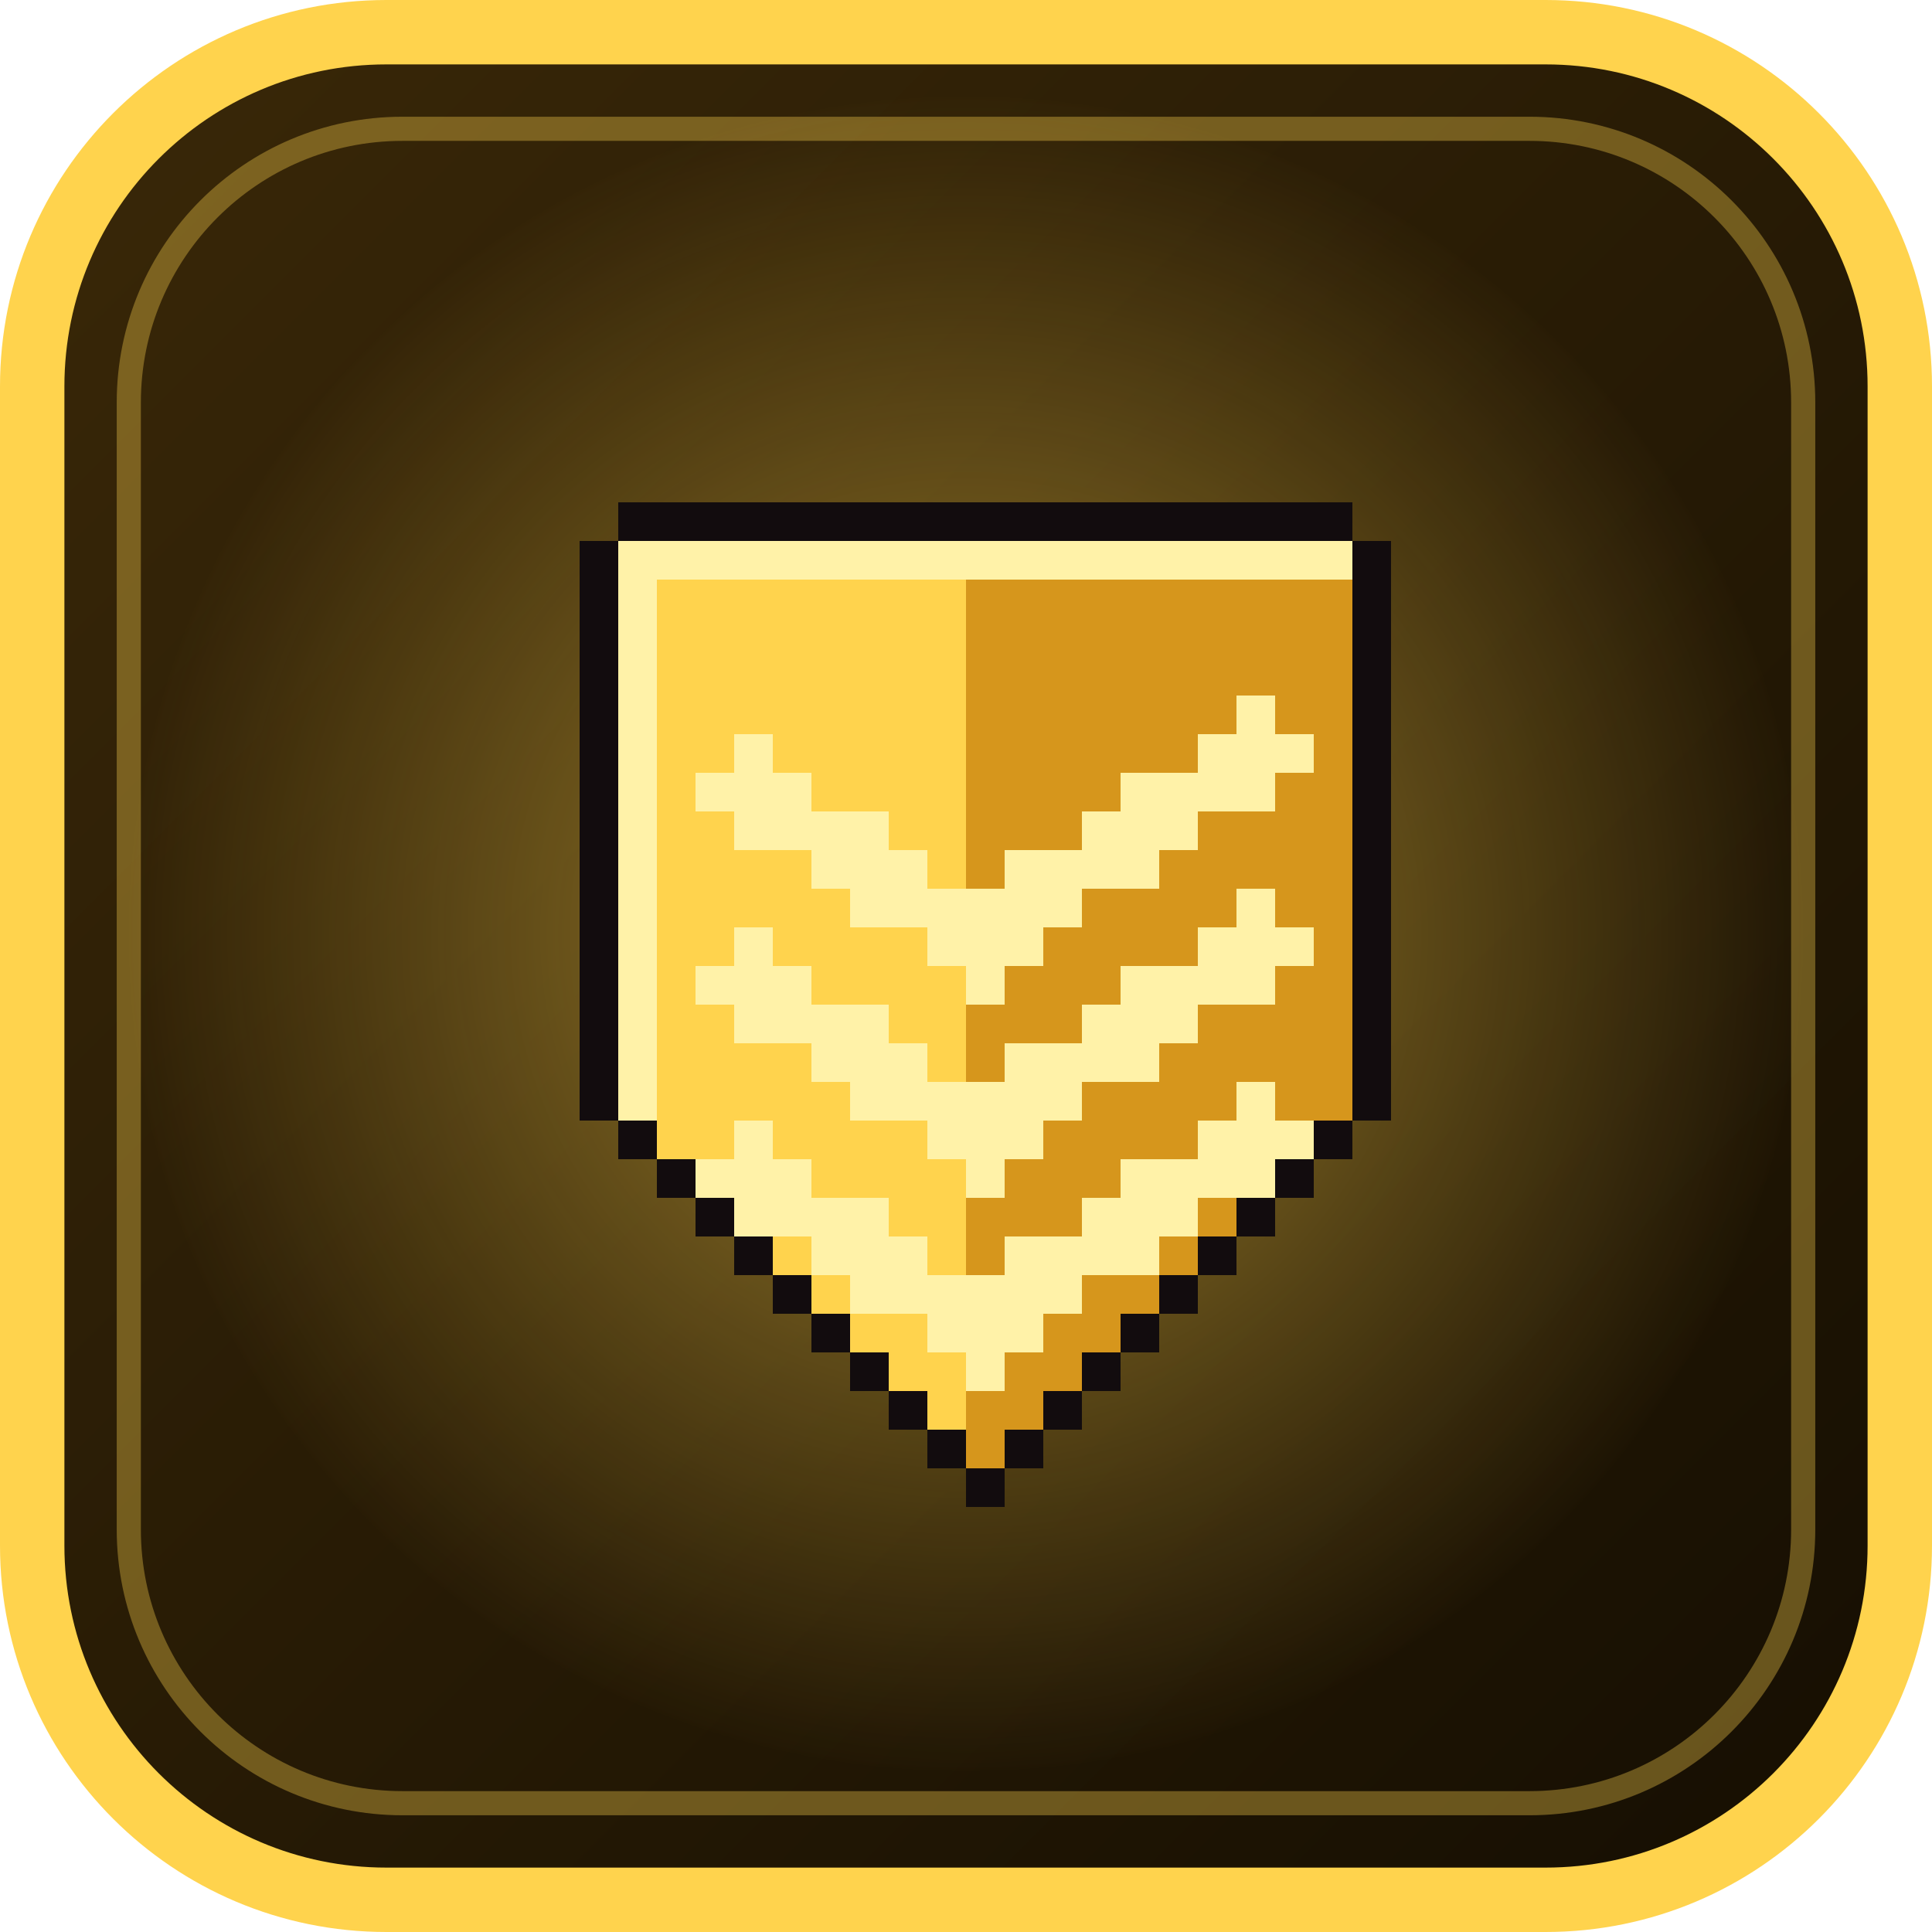
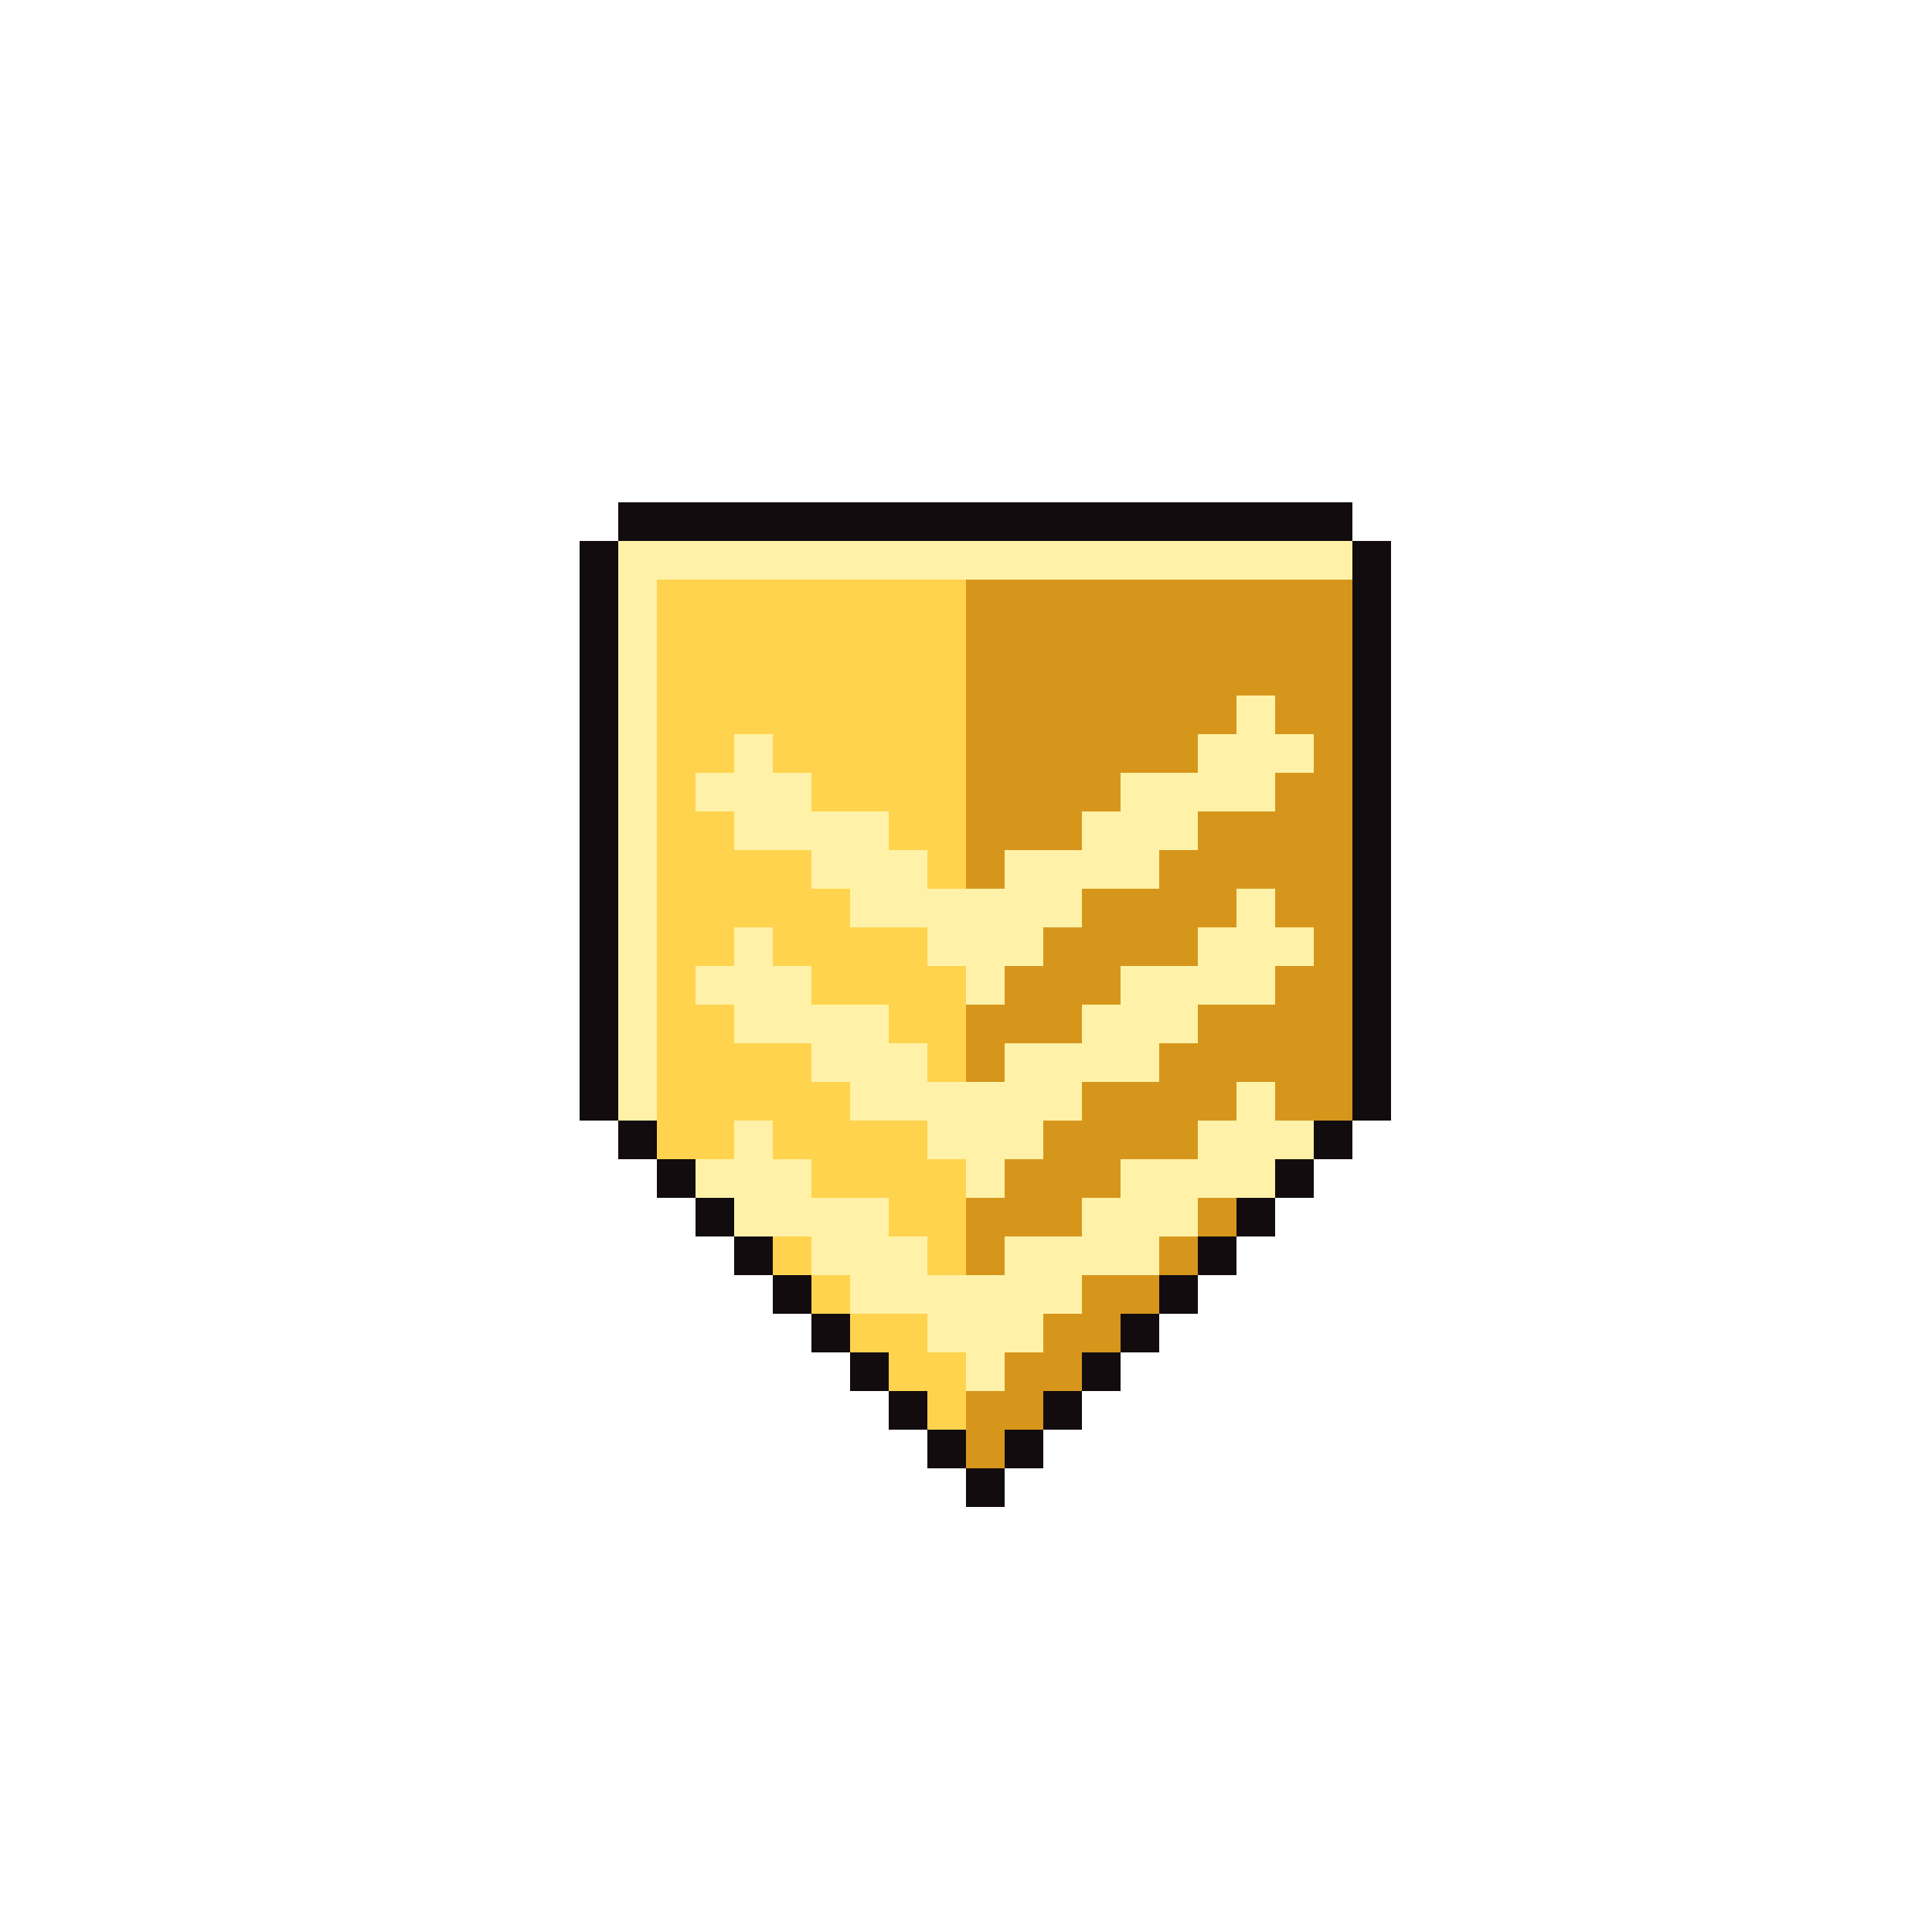
<svg xmlns="http://www.w3.org/2000/svg" viewBox="0 0 120 120">
  <defs>
    <linearGradient id="bt3" x1="0" y1="0" x2="1" y2="1">
      <stop offset="0" stop-color="#3a2808" />
      <stop offset="1" stop-color="#150e02" />
    </linearGradient>
    <radialGradient id="gt3">
      <stop offset="0" stop-color="#ffd34d" stop-opacity=".55" />
      <stop offset="1" stop-color="#ffd34d" stop-opacity="0" />
    </radialGradient>
  </defs>
-   <rect x="2" y="2" width="116" height="116" rx="22" fill="url(#bt3)" stroke="#ffd34d" stroke-width="4" />
-   <rect x="8" y="8" width="104" height="104" rx="17" fill="none" stroke="#ffd34d" stroke-opacity=".35" stroke-width="1.5" />
-   <circle cx="60" cy="58" r="52" fill="url(#gt3)" />
  <g transform="translate(12 12) scale(2.4)" shape-rendering="crispEdges">
    <path fill="#fff2a8" d="M11 9h19v1h-19zM11 10h1v1h-1zM11 11h1v1h-1zM11 12h1v1h-1zM11 13h1v1h-1zM27 13h1v1h-1zM11 14h1v1h-1zM14 14h1v1h-1zM26 14h3v1h-3zM11 15h1v1h-1zM13 15h3v1h-3zM24 15h4v1h-4zM11 16h1v1h-1zM14 16h4v1h-4zM23 16h3v1h-3zM11 17h1v1h-1zM16 17h3v1h-3zM21 17h4v1h-4zM11 18h1v1h-1zM17 18h6v1h-6zM27 18h1v1h-1zM11 19h1v1h-1zM14 19h1v1h-1zM19 19h3v1h-3zM26 19h3v1h-3zM11 20h1v1h-1zM13 20h3v1h-3zM20 20h1v1h-1zM24 20h4v1h-4zM11 21h1v1h-1zM14 21h4v1h-4zM23 21h3v1h-3zM11 22h1v1h-1zM16 22h3v1h-3zM21 22h4v1h-4zM11 23h1v1h-1zM17 23h6v1h-6zM27 23h1v1h-1zM14 24h1v1h-1zM19 24h3v1h-3zM26 24h3v1h-3zM13 25h3v1h-3zM20 25h1v1h-1zM24 25h4v1h-4zM14 26h4v1h-4zM23 26h3v1h-3zM16 27h3v1h-3zM21 27h4v1h-4zM17 28h6v1h-6zM19 29h3v1h-3zM20 30h1v1h-1z" />
    <path fill="#ffd34d" d="M12 10h8v1h-8zM12 11h8v1h-8zM12 12h8v1h-8zM12 13h8v1h-8zM12 14h2v1h-2zM15 14h5v1h-5zM12 15h1v1h-1zM16 15h4v1h-4zM12 16h2v1h-2zM18 16h2v1h-2zM12 17h4v1h-4zM19 17h1v1h-1zM12 18h5v1h-5zM12 19h2v1h-2zM15 19h4v1h-4zM12 20h1v1h-1zM16 20h4v1h-4zM12 21h2v1h-2zM18 21h2v1h-2zM12 22h4v1h-4zM19 22h1v1h-1zM12 23h5v1h-5zM12 24h2v1h-2zM15 24h4v1h-4zM16 25h4v1h-4zM18 26h2v1h-2zM15 27h1v1h-1zM19 27h1v1h-1zM16 28h1v1h-1zM17 29h2v1h-2zM18 30h2v1h-2zM19 31h1v1h-1z" />
    <path fill="#d6961c" d="M20 10h10v1h-10zM20 11h10v1h-10zM20 12h10v1h-10zM20 13h7v1h-7zM28 13h2v1h-2zM20 14h6v1h-6zM29 14h1v1h-1zM20 15h4v1h-4zM28 15h2v1h-2zM20 16h3v1h-3zM26 16h4v1h-4zM20 17h1v1h-1zM25 17h5v1h-5zM23 18h4v1h-4zM28 18h2v1h-2zM22 19h4v1h-4zM29 19h1v1h-1zM21 20h3v1h-3zM28 20h2v1h-2zM20 21h3v1h-3zM26 21h4v1h-4zM20 22h1v1h-1zM25 22h5v1h-5zM23 23h4v1h-4zM28 23h2v1h-2zM22 24h4v1h-4zM21 25h3v1h-3zM20 26h3v1h-3zM26 26h1v1h-1zM20 27h1v1h-1zM25 27h1v1h-1zM23 28h2v1h-2zM22 29h2v1h-2zM21 30h2v1h-2zM20 31h2v1h-2zM20 32h1v1h-1z" />
    <path fill="#120c0e" d="M11 8h19v1h-19zM10 9h1v1h-1zM30 9h1v1h-1zM10 10h1v1h-1zM30 10h1v1h-1zM10 11h1v1h-1zM30 11h1v1h-1zM10 12h1v1h-1zM30 12h1v1h-1zM10 13h1v1h-1zM30 13h1v1h-1zM10 14h1v1h-1zM30 14h1v1h-1zM10 15h1v1h-1zM30 15h1v1h-1zM10 16h1v1h-1zM30 16h1v1h-1zM10 17h1v1h-1zM30 17h1v1h-1zM10 18h1v1h-1zM30 18h1v1h-1zM10 19h1v1h-1zM30 19h1v1h-1zM10 20h1v1h-1zM30 20h1v1h-1zM10 21h1v1h-1zM30 21h1v1h-1zM10 22h1v1h-1zM30 22h1v1h-1zM10 23h1v1h-1zM30 23h1v1h-1zM11 24h1v1h-1zM29 24h1v1h-1zM12 25h1v1h-1zM28 25h1v1h-1zM13 26h1v1h-1zM27 26h1v1h-1zM14 27h1v1h-1zM26 27h1v1h-1zM15 28h1v1h-1zM25 28h1v1h-1zM16 29h1v1h-1zM24 29h1v1h-1zM17 30h1v1h-1zM23 30h1v1h-1zM18 31h1v1h-1zM22 31h1v1h-1zM19 32h1v1h-1zM21 32h1v1h-1zM20 33h1v1h-1z" />
  </g>
</svg>
